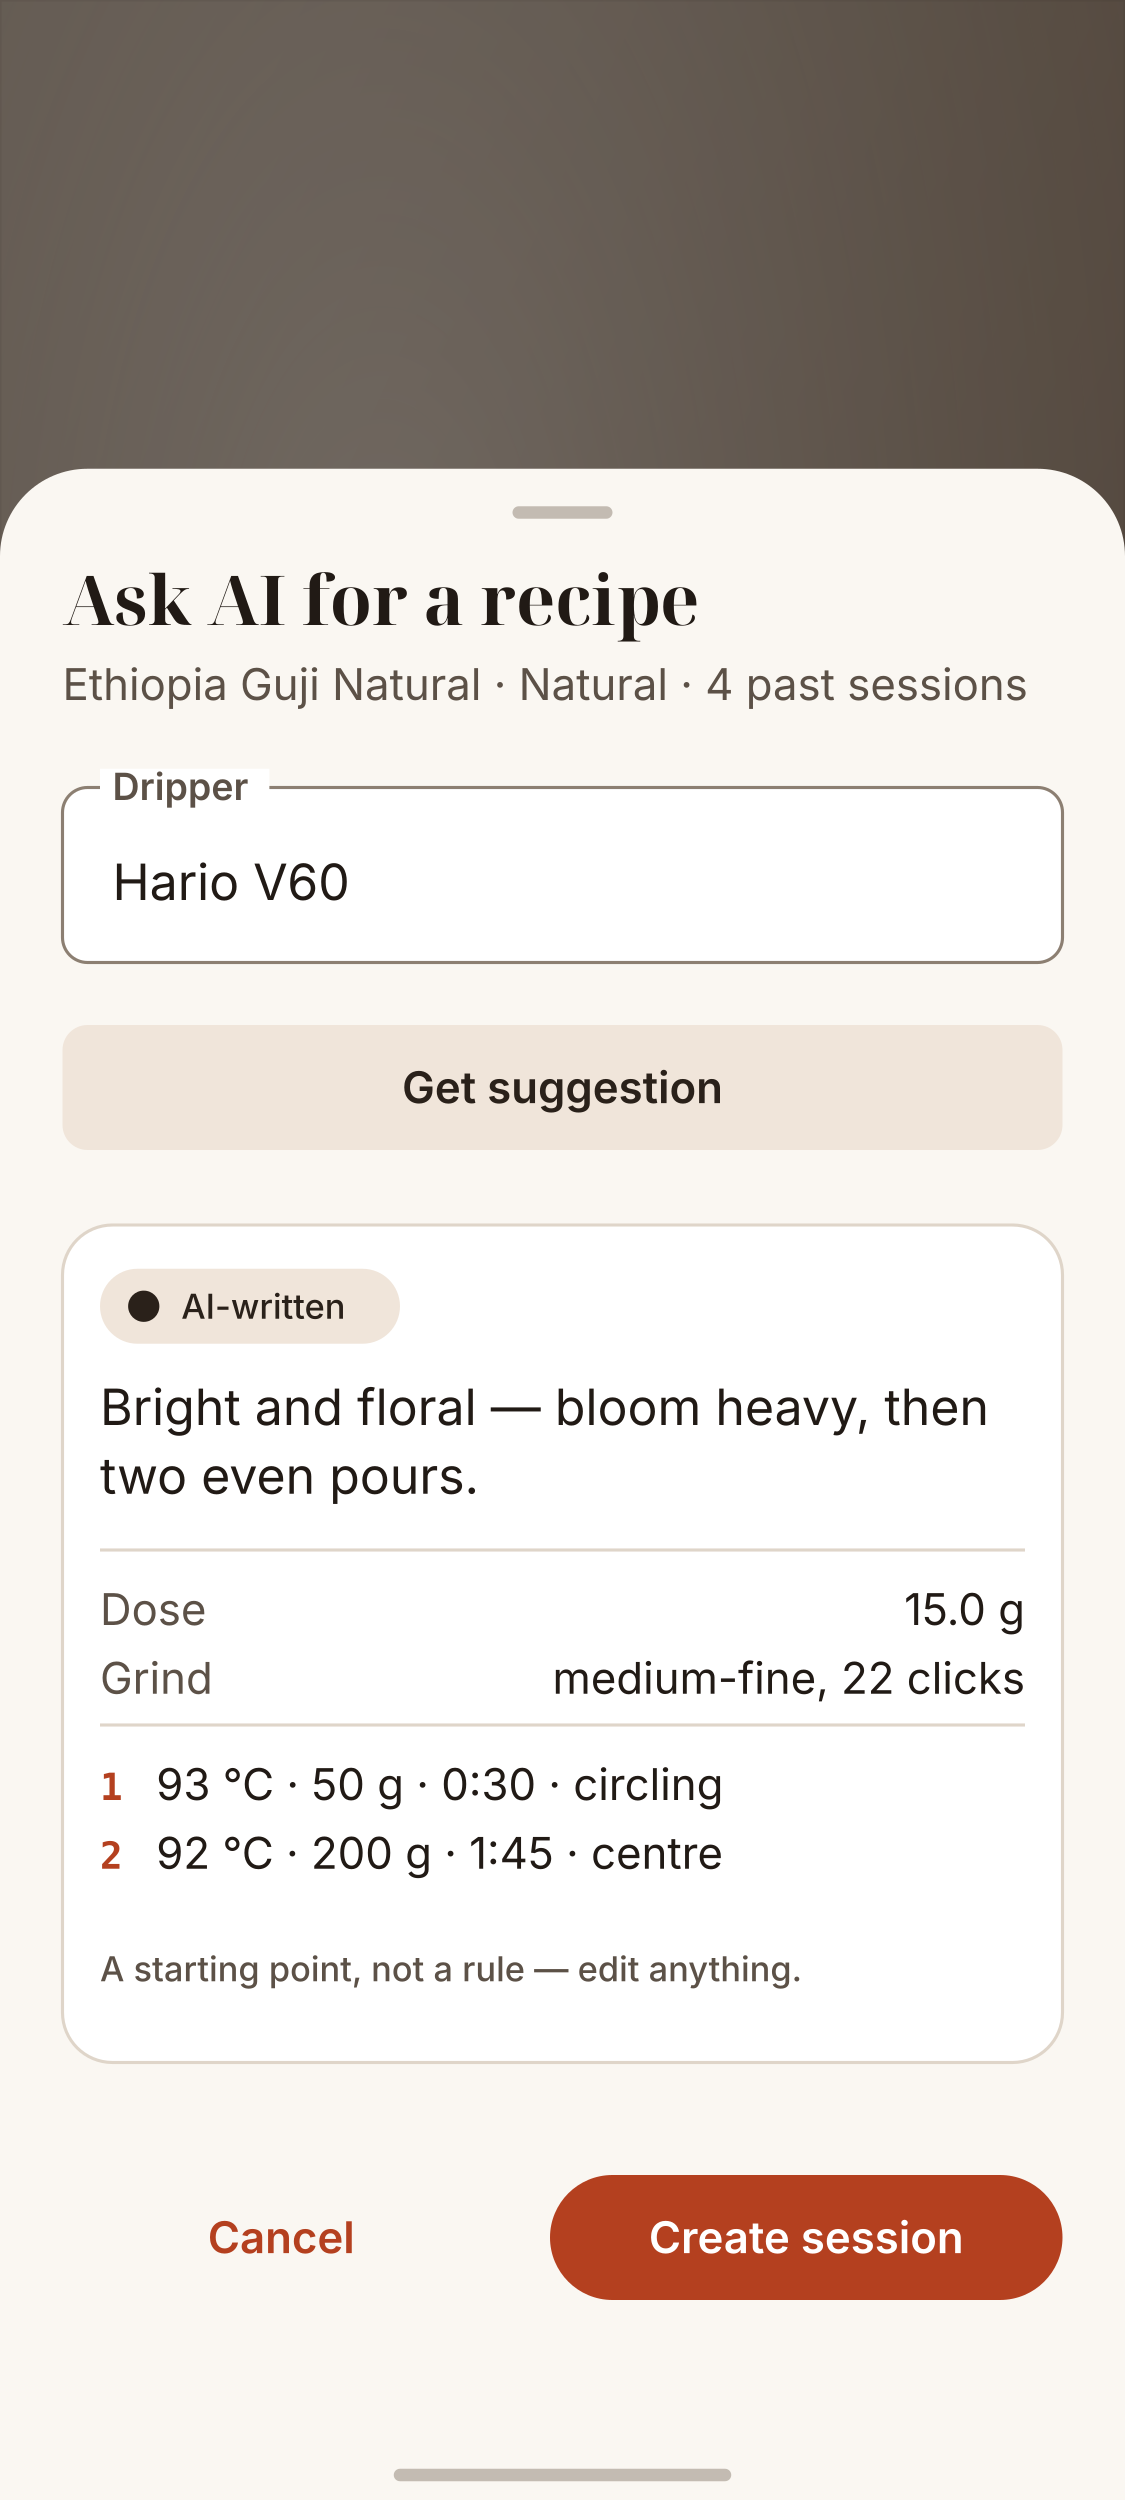
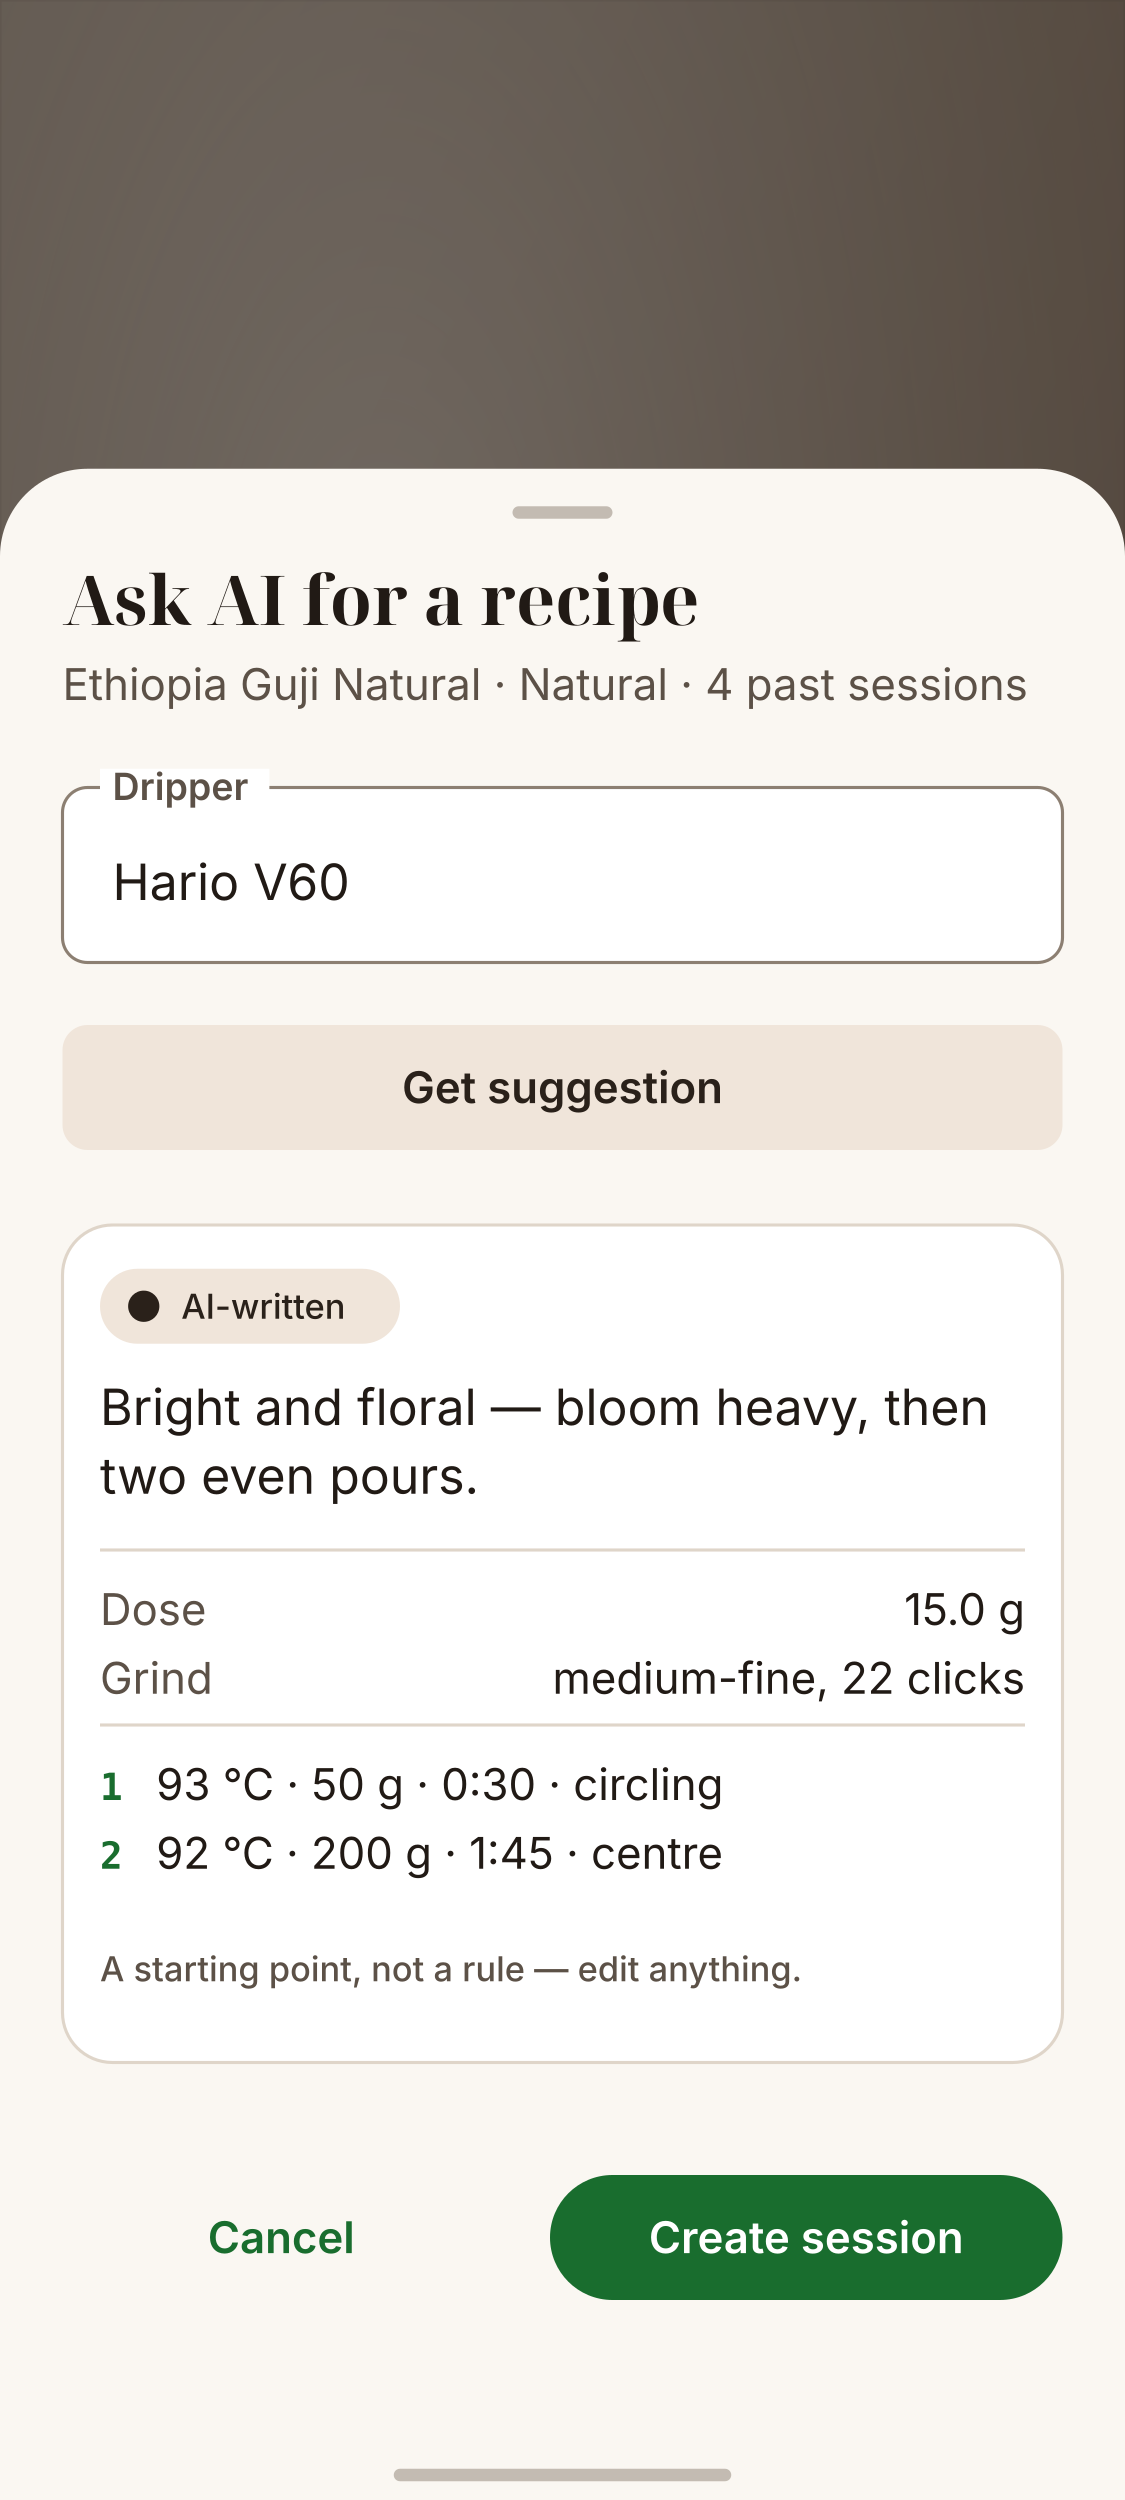
<svg xmlns="http://www.w3.org/2000/svg" viewBox="0 0 360 800" width="360" height="800" font-family="Inter,'Liberation Sans','DejaVu Sans',sans-serif">
  <defs>
    <linearGradient id="ph1" x1="0" y1="0" x2="1" y2="1">
      <stop offset="0" stop-color="#D8CCBE" />
      <stop offset="1" stop-color="#A99684" />
    </linearGradient>
    <radialGradient id="hl2" cx="0.34" cy="0.28" r="0.75">
      <stop offset="0" stop-color="#FFFFFF" stop-opacity="0.34" />
      <stop offset="1" stop-color="#3B2A1C" stop-opacity="0.26" />
    </radialGradient>
    <clipPath id="sh3">
      <rect x="0" y="150" width="360" height="650" />
    </clipPath>
  </defs>
  <rect width="360" height="800" fill="#FAF7F2" />
  <rect x="0" y="0" width="360" height="800" fill="url(#ph1)" />
  <rect x="0" y="0" width="360" height="800" fill="url(#hl2)" />
  <rect x="0" y="0" width="360" height="800" fill="none" stroke="#211A15" stroke-width="1" opacity="0.08" />
  <rect x="0" y="0" width="360" height="800" fill="#1A120C" opacity="0.55" />
  <rect x="0" y="150" width="360" height="678" fill="#FAF7F2" rx="28" />
  <rect x="164.0" y="162" width="32" height="4" fill="#8C7F72" rx="2" opacity="0.5" />
  <text x="20" y="200" font-family="Fraunces,'Noto Serif Display',Georgia,serif" font-size="22" font-weight="600" fill="#211A15">Ask AI for a recipe</text>
  <text x="20" y="224" font-family="Inter,'Liberation Sans','DejaVu Sans',sans-serif" font-size="14" font-weight="400" fill="#5C5147">Ethiopia Guji Natural · Natural · 4 past sessions</text>
  <rect x="20" y="252" width="320" height="56" fill="#FFFFFF" rx="8" stroke="#8C7F72" stroke-width="1" />
  <rect x="32" y="246" width="54.2" height="12" fill="#FFFFFF" />
  <text x="36" y="256" font-family="Inter,'Liberation Sans','DejaVu Sans',sans-serif" font-size="12" font-weight="600" fill="#5C5147">Dripper</text>
  <text x="36" y="288" font-family="Inter,'Liberation Sans','DejaVu Sans',sans-serif" font-size="16" font-weight="400" fill="#211A15">Hario V60</text>
  <rect x="20" y="328.0" width="320" height="40" fill="#F0E5DA" rx="8" />
  <text x="180.0" y="353.0" font-family="Inter,'Liberation Sans','DejaVu Sans',sans-serif" font-size="14" font-weight="600" fill="#2A211A" text-anchor="middle">Get suggestion</text>
  <rect x="20" y="392" width="320" height="268" fill="#FFFFFF" rx="16" stroke="#DFD5C9" stroke-width="1" />
  <rect x="32" y="406" width="96" height="24" fill="#F0E5DA" rx="12" />
  <circle cx="46" cy="418" r="5" fill="#2A211A" />
  <text x="58" y="422" font-family="Inter,'Liberation Sans','DejaVu Sans',sans-serif" font-size="11" font-weight="500" fill="#2A211A">AI-written</text>
  <text x="32" y="456" font-family="Inter,'Liberation Sans','DejaVu Sans',sans-serif" font-size="16" font-weight="400" fill="#211A15">Bright and floral — bloom heavy, then</text>
  <text x="32" y="478" font-family="Inter,'Liberation Sans','DejaVu Sans',sans-serif" font-size="16" font-weight="400" fill="#211A15">two even pours.</text>
  <line x1="32" y1="496" x2="328" y2="496" stroke="#DFD5C9" stroke-width="1" />
  <text x="32" y="520" font-family="Inter,'Liberation Sans','DejaVu Sans',sans-serif" font-size="14" font-weight="400" fill="#5C5147">Dose</text>
  <text x="328" y="520" font-family="Inter,'Liberation Sans','DejaVu Sans',sans-serif" font-size="14" font-weight="400" fill="#211A15" text-anchor="end">15.0 g</text>
  <text x="32" y="542" font-family="Inter,'Liberation Sans','DejaVu Sans',sans-serif" font-size="14" font-weight="400" fill="#5C5147">Grind</text>
  <text x="328" y="542" font-family="Inter,'Liberation Sans','DejaVu Sans',sans-serif" font-size="14" font-weight="400" fill="#211A15" text-anchor="end">medium-fine, 22 clicks</text>
  <line x1="32" y1="552" x2="328" y2="552" stroke="#DFD5C9" stroke-width="1" />
-   <text x="32" y="576" font-family="'IBM Plex Mono','DejaVu Sans Mono',monospace" font-size="12" font-weight="600" fill="#B4401F">1</text>
+   <text x="32" y="576" font-family="'IBM Plex Mono','DejaVu Sans Mono',monospace" font-size="12" font-weight="600" fill="#196D2E">1</text>
  <text x="50" y="576" font-family="Inter,'Liberation Sans','DejaVu Sans',sans-serif" font-size="14" font-weight="400" fill="#211A15">93 °C · 50 g · 0:30 · circling</text>
-   <text x="32" y="598" font-family="'IBM Plex Mono','DejaVu Sans Mono',monospace" font-size="12" font-weight="600" fill="#B4401F">2</text>
+   <text x="32" y="598" font-family="'IBM Plex Mono','DejaVu Sans Mono',monospace" font-size="12" font-weight="600" fill="#196D2E">2</text>
  <text x="50" y="598" font-family="Inter,'Liberation Sans','DejaVu Sans',sans-serif" font-size="14" font-weight="400" fill="#211A15">92 °C · 200 g · 1:45 · centre</text>
  <text x="32" y="634" font-family="Inter,'Liberation Sans','DejaVu Sans',sans-serif" font-size="11" font-weight="500" fill="#5C5147">A starting point, not a rule — edit anything.</text>
-   <text x="90.0" y="721.0" font-family="Inter,'Liberation Sans','DejaVu Sans',sans-serif" font-size="14" font-weight="600" fill="#B4401F" text-anchor="middle">Cancel</text>
-   <rect x="176" y="696.0" width="164" height="40" fill="#B4401F" rx="20.0" />
+   <text x="90.0" y="721.0" font-family="Inter,'Liberation Sans','DejaVu Sans',sans-serif" font-size="14" font-weight="600" fill="#196D2E" text-anchor="middle">Cancel</text>
+   <rect x="176" y="696.0" width="164" height="40" fill="#196D2E" rx="20.0" />
  <text x="258.0" y="721.0" font-family="Inter,'Liberation Sans','DejaVu Sans',sans-serif" font-size="14" font-weight="600" fill="#FFFFFF" text-anchor="middle">Create session</text>
  <rect x="126.0" y="790" width="108" height="4" fill="#8C7F72" rx="2" opacity="0.5" />
</svg>
